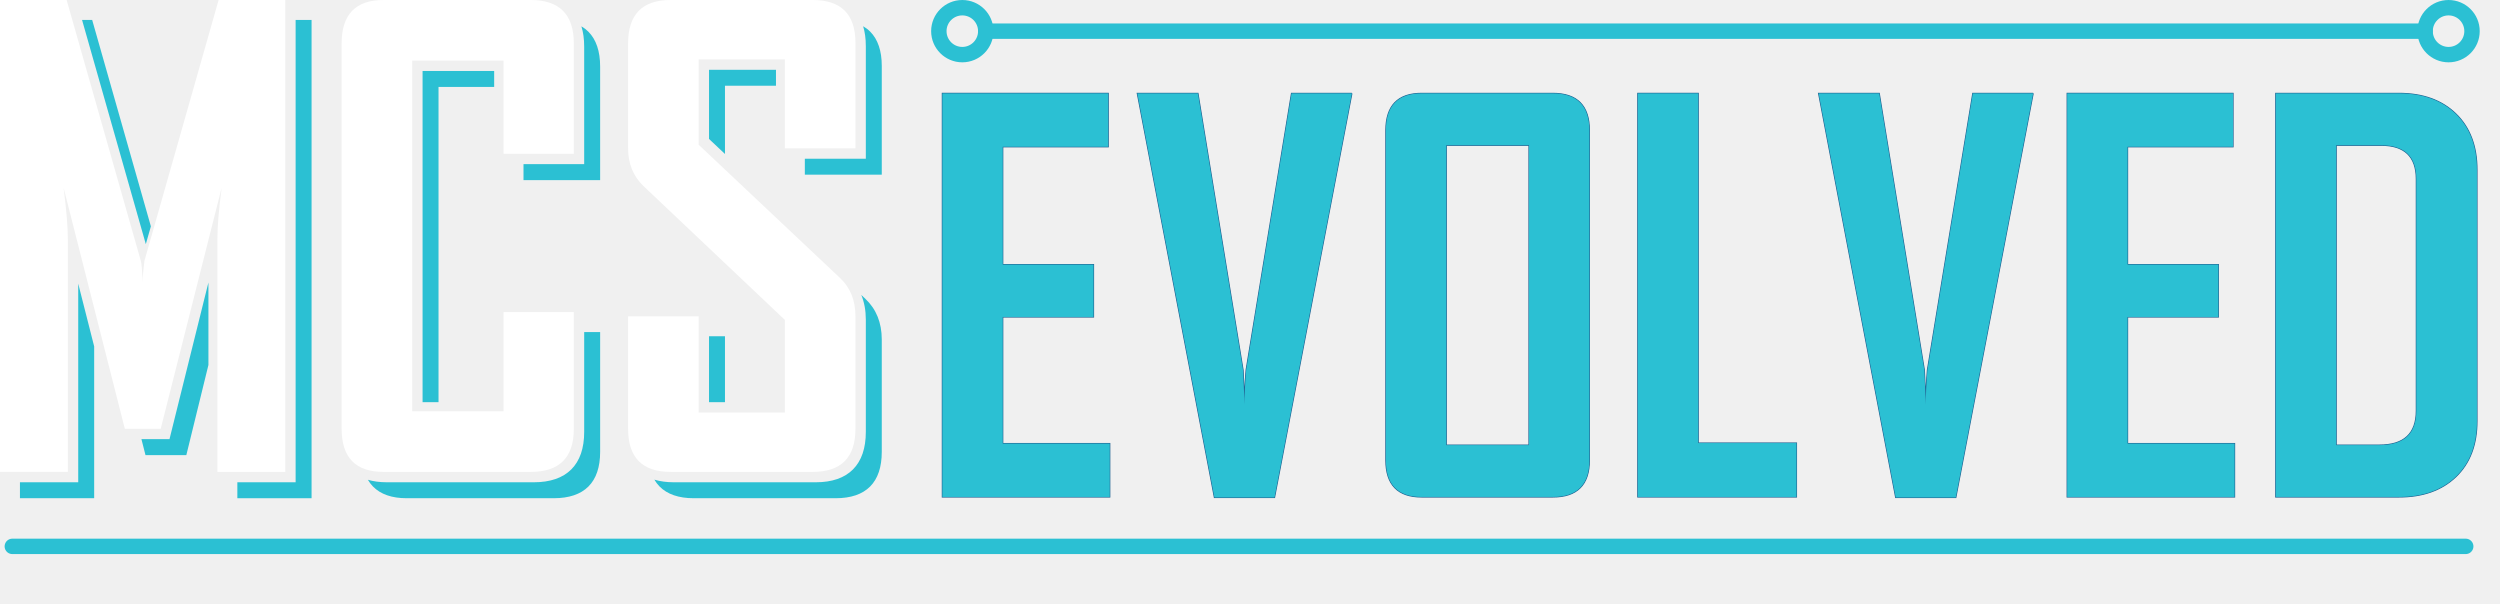
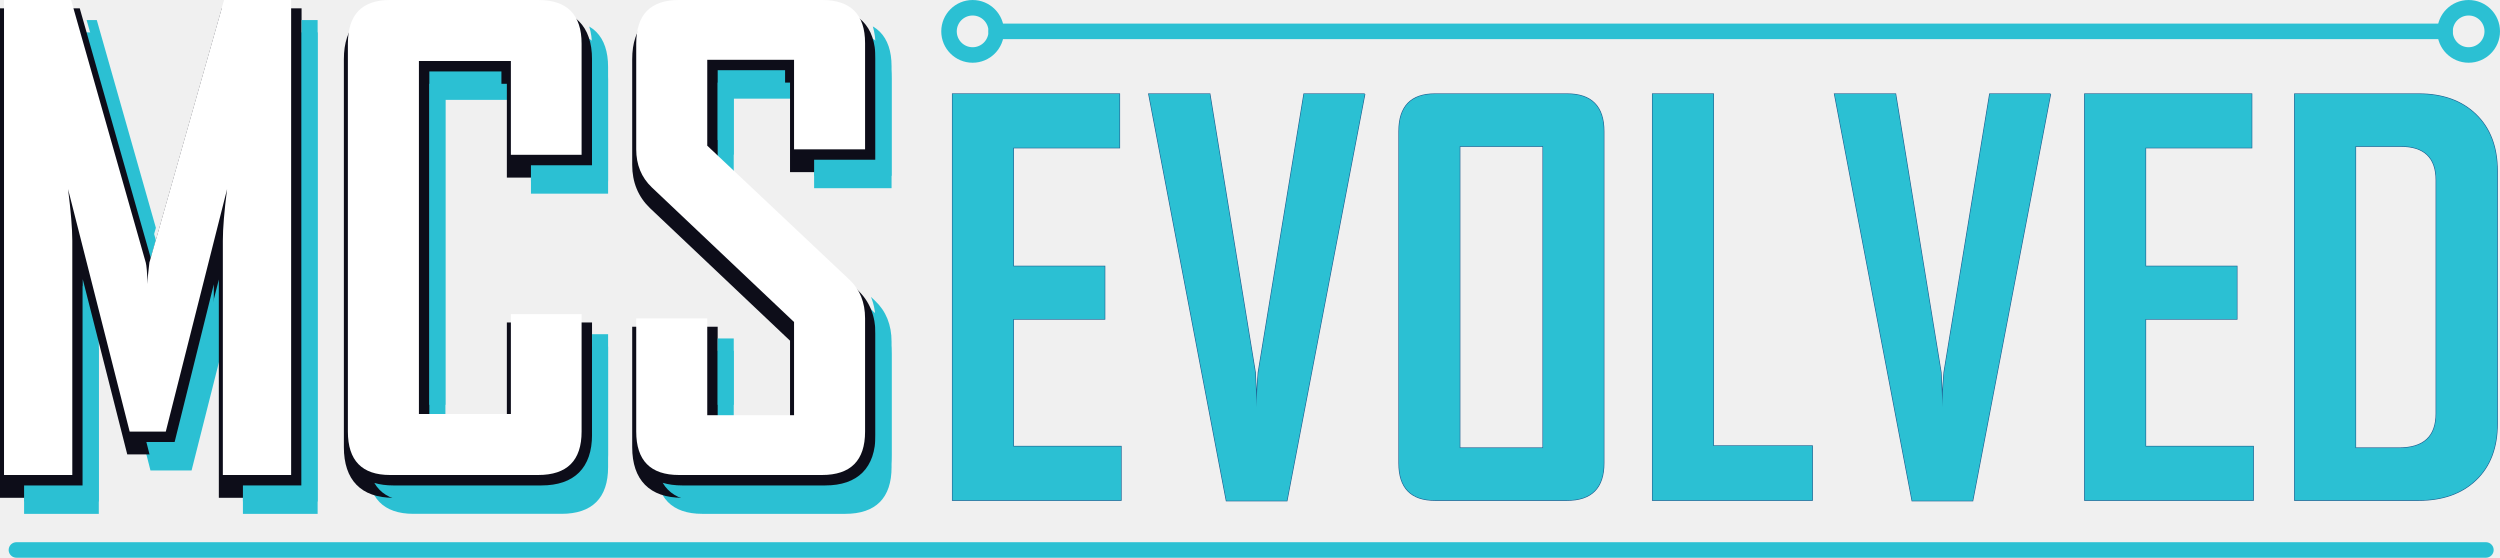
- <svg xmlns="http://www.w3.org/2000/svg" id="Layer_2" viewBox="0 0 3134.17 756.33">
+ <svg xmlns="http://www.w3.org/2000/svg" id="Layer_2" viewBox="0 0 3113.75 694.63">
  <g id="Layer_2-2">
    <g>
      <g>
-         <path d="m1235.82,39.07h1804.45" style="fill:#fff; stroke:#2bc0d3; stroke-linecap:round; stroke-linejoin:round; stroke-width:19.31px;" />
-         <circle cx="1206.41" cy="39.07" r="29.41" style="fill:none; stroke:#2bc0d3; stroke-linecap:round; stroke-linejoin:round; stroke-width:19.31px;" />
-         <circle cx="3069.68" cy="39.07" r="29.41" style="fill:none; stroke:#2bc0d3; stroke-linecap:round; stroke-linejoin:round; stroke-width:19.31px;" />
-       </g>
-       <line x1="15.44" y1="684.97" x2="3091.2" y2="684.97" style="fill:#fff; stroke:#2bc0d3; stroke-linecap:round; stroke-linejoin:round; stroke-width:19.31px;" />
-       <g>
-         <g>
-           <path d="m1391.23,623.02h-209.81V117.08h207.87v66.92h-132.22v147.74h113.8v65.63h-113.8v158.73h134.16v66.92Z" style="fill:#216292; stroke:#216292; stroke-width:1.55px;" />
-           <path d="m1694.79,117.08l-96.98,506.58h-75.32l-96.66-506.58h75.97l56.57,346.88c.43,9.92,1.08,24.36,1.94,43.32-.22-9.91.43-24.35,1.94-43.32l56.9-346.88h75.65Z" style="fill:#216292; stroke:#216292; stroke-width:1.55px;" />
-           <path d="m1992.53,576.79c0,30.82-15.31,46.23-45.91,46.23h-164.23c-29.96,0-44.94-15.41-44.94-46.23V163.63c0-31.04,14.98-46.55,44.94-46.55h164.23c30.6,0,45.91,15.52,45.91,46.55v413.15Zm-75.65-18.75V182.06h-103.77v375.98h103.77Z" style="fill:#216292; stroke:#216292; stroke-width:1.55px;" />
-           <path d="m2252.13,623.02h-198.82V117.08h75.65v438.37h123.17v67.57Z" style="fill:#216292; stroke:#216292; stroke-width:1.55px;" />
-           <path d="m2548.9,117.08l-96.98,506.58h-75.32l-96.66-506.58h75.97l56.57,346.88c.43,9.92,1.08,24.36,1.94,43.32-.22-9.91.43-24.35,1.94-43.32l56.9-346.88h75.65Z" style="fill:#216292; stroke:#216292; stroke-width:1.55px;" />
-           <path d="m2801.39,623.02h-209.81V117.08h207.87v66.92h-132.22v147.74h113.8v65.63h-113.8v158.73h134.16v66.92Z" style="fill:#216292; stroke:#216292; stroke-width:1.55px;" />
-           <path d="m3105.27,527.65c0,29.74-8.84,53.07-26.51,69.99-17.67,16.92-41.49,25.38-71.45,25.38h-154.21V117.08h154.21c29.95,0,53.77,8.57,71.45,25.7,17.67,17.13,26.51,40.57,26.51,70.31v314.55Zm-75.97-12.61V224.41c0-28.23-14.76-42.35-44.29-42.35h-56.25v375.98h54.31c30.82,0,46.23-14.33,46.23-43Z" style="fill:#216292; stroke:#216292; stroke-width:1.55px;" />
-         </g>
-         <g>
-           <path d="m1391.23,623.02h-209.81V117.08h207.87v66.92h-132.22v147.74h113.8v65.63h-113.8v158.73h134.16v66.92Z" style="fill:#2bc0d3;" />
-           <path d="m1694.79,117.08l-96.98,506.58h-75.32l-96.66-506.58h75.97l56.57,346.88c.43,9.92,1.08,24.36,1.94,43.32-.22-9.91.43-24.35,1.94-43.32l56.9-346.88h75.65Z" style="fill:#2bc0d3;" />
-           <path d="m1992.53,576.79c0,30.82-15.31,46.23-45.91,46.23h-164.23c-29.96,0-44.94-15.41-44.94-46.23V163.63c0-31.04,14.98-46.55,44.94-46.55h164.23c30.6,0,45.91,15.52,45.91,46.55v413.15Zm-75.65-18.75V182.06h-103.77v375.98h103.77Z" style="fill:#2bc0d3;" />
-           <path d="m2252.13,623.02h-198.82V117.08h75.65v438.37h123.17v67.57Z" style="fill:#2bc0d3;" />
-           <path d="m2548.9,117.08l-96.98,506.58h-75.32l-96.66-506.58h75.97l56.57,346.88c.43,9.92,1.08,24.36,1.94,43.32-.22-9.91.43-24.35,1.94-43.32l56.9-346.88h75.65Z" style="fill:#2bc0d3;" />
-           <path d="m2801.39,623.02h-209.81V117.08h207.87v66.92h-132.22v147.74h113.8v65.63h-113.8v158.73h134.16v66.92Z" style="fill:#2bc0d3;" />
-           <path d="m3105.27,527.65c0,29.74-8.84,53.07-26.51,69.99-17.67,16.92-41.49,25.38-71.45,25.38h-154.21V117.08h154.21c29.95,0,53.77,8.57,71.45,25.7,17.67,17.13,26.51,40.57,26.51,70.31v314.55Zm-75.97-12.61V224.41c0-28.23-14.76-42.35-44.29-42.35h-56.25v375.98h54.31c30.82,0,46.23-14.33,46.23-43Z" style="fill:#2bc0d3;" />
-         </g>
+         <path d="m212.81,364.73L120.56,40.39H30v599.61h93.06v-295.83c0-3.83-.12-8.11-.35-12.83l64.69,254.61h51.21l64.27-254.23c-.21,4.52-.32,8.67-.32,12.45v295.83h93.06V40.39h-90.56l-92.24,324.34Z" style="fill:#2bc0d3;" />
+         <path d="m699.32,40.39h-184.48c-18.56,0-32.79,4.99-42.29,14.83-9.46,9.8-14.26,24.47-14.26,43.6v483.11c0,19.01,4.8,33.59,14.27,43.33,9.5,9.77,23.72,14.72,42.28,14.72h184.48c19.03,0,33.63-4.94,43.37-14.68,9.75-9.74,14.69-24.34,14.69-43.37v-150.3h-96.08v124.37h-106.54V124.37h106.54v116.81h96.08V98.82c0-19.15-4.94-33.84-14.68-43.65-9.75-9.81-24.34-14.79-43.38-14.79Z" style="fill:#2bc0d3;" />
+         <path d="m1110.45,234.38V98.07c0-18.91-4.91-33.4-14.59-43.09s-24.18-14.59-43.09-14.59h-178.05c-18.8,0-33.21,4.98-42.83,14.81-9.6,9.8-14.47,24.48-14.47,43.63v131.55c0,20.2,6.9,37.07,20.53,50.16l176.04,166.66v110.33h-100.11v-120.59h-96.46v145c0,19.02,4.87,33.61,14.48,43.35,9.62,9.76,24.03,14.7,42.82,14.7h178.05c18.91,0,33.41-4.94,43.1-14.69,9.68-9.74,14.58-24.33,14.58-43.36v-141c0-20.96-6.91-38.1-20.54-50.92l-176.04-165.9v-101.25h100.11v111.52h96.46Z" style="fill:#2bc0d3;" />
+         <polygon points="187.81 321.45 99.34 10.39 0 10.39 0 620 103.06 620 103.06 347.7 158.5 565.94 217.49 565.94 272.56 348.15 272.56 620 375.61 620 375.61 10.39 276.27 10.39 187.81 321.45" style="fill:#0d0d19;" />
+         <path d="m674.32,10.39h-184.48c-19.97,0-35.41,5.5-45.89,16.36-10.39,10.77-15.66,26.6-15.66,47.08v483.11c0,20.36,5.28,36.11,15.68,46.82,10.47,10.78,25.91,16.24,45.86,16.24h184.48c20.41,0,36.19-5.43,46.91-16.15,10.72-10.72,16.15-26.5,16.15-46.91v-155.3h-106.08v124.37h-96.54V104.37h96.54v116.81h106.08V73.82c0-20.52-5.43-36.39-16.13-47.17-10.72-10.79-26.51-16.27-46.93-16.27Z" style="fill:#0d0d19;" />
+         <path d="m1090.45,214.38V73.07c0-20.28-5.4-35.97-16.06-46.62-10.65-10.66-26.34-16.06-46.62-16.06h-178.05c-20.19,0-35.81,5.49-46.41,16.31-10.55,10.77-15.9,26.63-15.9,47.12v131.55c0,21.61,7.42,39.69,22.09,53.79l174.48,165.18v103.18h-90.11v-120.59h-106.46v150c0,20.39,5.36,36.15,15.92,46.86,10.6,10.75,26.2,16.19,46.38,16.19h178.05c20.29,0,35.99-5.44,46.64-16.17,10.64-10.71,16.04-26.49,16.04-46.89v-141c0-22.4-7.44-40.75-22.11-54.56l-174.47-164.42v-94.1h90.11v111.52h106.46Z" style="fill:#0d0d19;" />
      </g>
      <g>
        <g>
-           <polygon points="182.81 306.06 189.15 283.75 115.56 25 102.87 25 182.81 306.06" style="fill:#2bc0d3;" />
-           <polygon points="98.06 355.59 98.06 604.61 25 604.61 25 624.61 118.06 624.61 118.06 434.31 98.06 355.59" style="fill:#2bc0d3;" />
-           <polygon points="261.29 354.12 212.49 550.55 177.31 550.55 182.39 570.55 233.6 570.55 261.29 457.6 261.29 354.12" style="fill:#2bc0d3;" />
-           <polygon points="370.61 25 370.61 604.61 297.56 604.61 297.56 624.61 390.61 624.61 390.61 25 370.61 25" style="fill:#2bc0d3;" />
+           <path d="m1240.82,39.07h1804.45" style="fill:#fff; stroke:#2bc0d3; stroke-linecap:round; stroke-linejoin:round; stroke-width:19.31px;" />
+           <circle cx="1211.41" cy="39.07" r="29.41" style="fill:none; stroke:#2bc0d3; stroke-linecap:round; stroke-linejoin:round; stroke-width:19.31px;" />
+           <circle cx="3074.68" cy="39.07" r="29.41" style="fill:none; stroke:#2bc0d3; stroke-linecap:round; stroke-linejoin:round; stroke-width:19.31px;" />
+         </g>
+         <line x1="20.44" y1="684.97" x2="3096.2" y2="684.97" style="fill:#fff; stroke:#2bc0d3; stroke-linecap:round; stroke-linejoin:round; stroke-width:19.31px;" />
+         <g>
+           <g>
+             <path d="m1396.23,623.02h-209.81V117.08h207.87v66.92h-132.22v147.74h113.8v65.63h-113.8v158.73h134.16v66.92Z" style="fill:#216292; stroke:#216292; stroke-width:1.55px;" />
+             <path d="m1699.79,117.08l-96.98,506.58h-75.32l-96.66-506.58h75.97l56.57,346.88c.43,9.92,1.08,24.36,1.94,43.32-.22-9.91.43-24.35,1.94-43.32l56.9-346.88h75.65Z" style="fill:#216292; stroke:#216292; stroke-width:1.55px;" />
+             <path d="m1997.53,576.79c0,30.82-15.31,46.23-45.91,46.23h-164.23c-29.96,0-44.94-15.41-44.94-46.23V163.63c0-31.04,14.98-46.55,44.94-46.55h164.23c30.6,0,45.91,15.52,45.91,46.55v413.15Zm-75.65-18.75V182.06h-103.77v375.98h103.77Z" style="fill:#216292; stroke:#216292; stroke-width:1.55px;" />
+             <path d="m2257.13,623.02h-198.82V117.08h75.65v438.37h123.17v67.57Z" style="fill:#216292; stroke:#216292; stroke-width:1.55px;" />
+             <path d="m2553.9,117.08l-96.98,506.58h-75.32l-96.66-506.58h75.97l56.57,346.88c.43,9.92,1.08,24.36,1.94,43.32-.22-9.91.43-24.35,1.94-43.32l56.9-346.88h75.65Z" style="fill:#216292; stroke:#216292; stroke-width:1.55px;" />
+             <path d="m2806.39,623.02h-209.81V117.08h207.87v66.92h-132.22v147.74h113.8v65.63h-113.8v158.73h134.16v66.92Z" style="fill:#216292; stroke:#216292; stroke-width:1.55px;" />
+             <path d="m3110.27,527.65c0,29.74-8.84,53.07-26.51,69.99-17.67,16.92-41.49,25.38-71.45,25.38h-154.21V117.08h154.21c29.95,0,53.77,8.57,71.45,25.7,17.67,17.13,26.51,40.57,26.51,70.31v314.55Zm-75.97-12.61V224.41c0-28.23-14.76-42.35-44.29-42.35h-56.25v375.98h54.31c30.82,0,46.23-14.33,46.23-43Z" style="fill:#216292; stroke:#216292; stroke-width:1.55px;" />
+           </g>
+           <g>
+             <path d="m1396.23,623.02h-209.81V117.08h207.87v66.92h-132.22v147.74h113.8v65.63h-113.8v158.73h134.16v66.92Z" style="fill:#2bc0d3;" />
+             <path d="m1699.79,117.08l-96.98,506.58h-75.32l-96.66-506.58h75.97l56.57,346.88c.43,9.92,1.08,24.36,1.94,43.32-.22-9.91.43-24.35,1.94-43.32l56.9-346.88h75.65Z" style="fill:#2bc0d3;" />
+             <path d="m1997.53,576.79c0,30.82-15.31,46.23-45.91,46.23h-164.23c-29.96,0-44.94-15.41-44.94-46.23V163.63c0-31.04,14.98-46.55,44.94-46.55h164.23c30.6,0,45.91,15.52,45.91,46.55v413.15Zm-75.65-18.75V182.06h-103.77v375.98h103.77Z" style="fill:#2bc0d3;" />
+             <path d="m2257.13,623.02h-198.82V117.08h75.65v438.37h123.17v67.57Z" style="fill:#2bc0d3;" />
+             <path d="m2553.9,117.08l-96.98,506.58h-75.32l-96.66-506.58h75.97l56.57,346.88c.43,9.92,1.08,24.36,1.94,43.32-.22-9.91.43-24.35,1.94-43.32l56.9-346.88h75.65Z" style="fill:#2bc0d3;" />
+             <path d="m2806.39,623.02h-209.81V117.08h207.87v66.92h-132.22v147.74h113.8v65.63h-113.8v158.73h134.16v66.92Z" style="fill:#2bc0d3;" />
+             <path d="m3110.27,527.65c0,29.74-8.84,53.07-26.51,69.99-17.67,16.92-41.49,25.38-71.45,25.38h-154.21V117.08h154.21c29.95,0,53.77,8.57,71.45,25.7,17.67,17.13,26.51,40.57,26.51,70.31v314.55Zm-75.97-12.61V224.41c0-28.23-14.76-42.35-44.29-42.35h-56.25v375.98h54.31c30.82,0,46.23-14.33,46.23-43Z" style="fill:#2bc0d3;" />
+           </g>
        </g>
        <g>
-           <polygon points="529.76 88.98 529.76 504.19 549.76 504.19 549.76 108.98 619.52 108.98 619.52 88.98 529.76 88.98" style="fill:#2bc0d3;" />
-           <path d="m732.38,541.55c0,20.41-5.43,36.19-16.15,46.91-10.72,10.72-26.5,16.15-46.91,16.15h-184.48c-8.76,0-16.64-1.05-23.62-3.14,1.81,3.12,3.92,5.93,6.34,8.42,9.5,9.77,23.72,14.72,42.28,14.72h184.48c19.03,0,33.63-4.94,43.37-14.68,9.75-9.74,14.69-24.34,14.69-43.37v-150.3h-20v125.3Z" style="fill:#2bc0d3;" />
-           <path d="m737.7,39.79c-2.59-2.61-5.54-4.87-8.81-6.79,2.31,7.46,3.48,15.94,3.48,25.44v147.36h-76.08v20h96.08V83.44c0-19.15-4.94-33.84-14.68-43.65Z" style="fill:#2bc0d3;" />
+           <g>
+             <polygon points="187.81 306.06 194.15 283.75 120.56 25 107.87 25 187.81 306.06" style="fill:#2bc0d3;" />
+             <polygon points="103.06 355.59 103.06 604.61 30 604.61 30 624.61 123.06 624.61 123.06 434.31 103.06 355.59" style="fill:#2bc0d3;" />
+             <polygon points="266.29 354.12 217.49 550.55 182.31 550.55 187.39 570.55 238.6 570.55 266.29 457.6 266.29 354.12" style="fill:#2bc0d3;" />
+             <polygon points="375.61 25 375.61 604.61 302.56 604.61 302.56 624.61 395.61 624.61 395.61 25 375.61 25" style="fill:#2bc0d3;" />
+           </g>
+           <g>
+             <polygon points="534.76 88.98 534.76 504.19 554.76 504.19 554.76 108.98 624.52 108.98 624.52 88.98 534.76 88.98" style="fill:#2bc0d3;" />
+             <path d="m737.38,541.55c0,20.41-5.43,36.19-16.15,46.91-10.72,10.72-26.5,16.15-46.91,16.15h-184.48c-8.76,0-16.64-1.05-23.62-3.14,1.81,3.12,3.92,5.93,6.34,8.42,9.5,9.77,23.72,14.72,42.28,14.72h184.48c19.03,0,33.63-4.94,43.37-14.68,9.75-9.74,14.69-24.34,14.69-43.37v-150.3h-20v125.3Z" style="fill:#2bc0d3;" />
+             <path d="m742.7,39.79c-2.59-2.61-5.54-4.87-8.81-6.79,2.31,7.46,3.48,15.94,3.48,25.44v147.36h-76.08v20h96.08V83.44c0-19.15-4.94-33.84-14.68-43.65Z" style="fill:#2bc0d3;" />
+           </g>
+           <g>
+             <rect x="893.88" y="421.55" width="20" height="82.65" style="fill:#2bc0d3;" />
+             <polygon points="893.88 87.47 893.88 174.19 913.88 193.04 913.88 107.47 977.82 107.47 977.82 87.47 893.88 87.47" style="fill:#2bc0d3;" />
+             <path d="m1089.92,374.63l-5.13-4.83c3.76,9.18,5.66,19.45,5.66,30.75v141c0,20.4-5.4,36.17-16.04,46.89-10.66,10.73-26.35,16.17-46.64,16.17h-178.05c-9.05,0-17.17-1.1-24.35-3.28,1.85,3.18,4.02,6.05,6.52,8.58,9.62,9.76,24.03,14.7,42.82,14.7h178.05c18.91,0,33.41-4.94,43.1-14.69,9.68-9.74,14.58-24.33,14.58-43.36v-141c0-20.96-6.91-38.1-20.54-50.92Z" style="fill:#2bc0d3;" />
+             <path d="m1095.86,39.59c-2.58-2.58-5.51-4.81-8.77-6.71,2.23,7.29,3.36,15.56,3.36,24.8v141.31h-76.46v20h96.46V82.68c0-18.91-4.91-33.4-14.59-43.09Z" style="fill:#2bc0d3;" />
+           </g>
        </g>
        <g>
-           <rect x="888.88" y="421.55" width="20" height="82.65" style="fill:#2bc0d3;" />
-           <polygon points="888.88 87.47 888.88 174.19 908.88 193.04 908.88 107.47 972.82 107.47 972.82 87.47 888.88 87.47" style="fill:#2bc0d3;" />
-           <path d="m1084.92,374.63l-5.13-4.83c3.76,9.18,5.66,19.45,5.66,30.75v141c0,20.4-5.4,36.17-16.04,46.89-10.66,10.73-26.35,16.17-46.64,16.17h-178.05c-9.05,0-17.17-1.1-24.35-3.28,1.85,3.18,4.02,6.05,6.52,8.58,9.62,9.76,24.03,14.7,42.82,14.7h178.05c18.91,0,33.41-4.94,43.1-14.69,9.68-9.74,14.58-24.33,14.58-43.36v-141c0-20.96-6.91-38.1-20.54-50.92Z" style="fill:#2bc0d3;" />
-           <path d="m1090.86,39.59c-2.58-2.58-5.51-4.81-8.77-6.71,2.23,7.29,3.36,15.56,3.36,24.8v141.31h-76.46v20h96.46V82.68c0-18.91-4.91-33.4-14.59-43.09Z" style="fill:#2bc0d3;" />
+           <path d="m362.61,591.61h-85.06v-291.83c0-15.37,1.76-36.79,5.29-64.26l-76.36,302.04h-44.98L84.76,235.51c3.53,27.97,5.29,49.4,5.29,64.26v291.83H5V0h83.54l92.99,326.99c1,3.53,1.76,12.47,2.27,26.84,0-6.3.76-15.24,2.27-26.84L279.07,0h83.54v591.61Z" style="fill:#fff;" />
+           <path d="m724.38,537.55c0,36.04-18.02,54.06-54.06,54.06h-184.48c-35.03,0-52.55-18.02-52.55-54.06V54.44c0-36.29,17.51-54.44,52.55-54.44h184.48c36.04,0,54.06,18.15,54.06,54.44v138.36h-88.08v-116.81h-114.54v439.64h114.54v-124.37h88.08v146.3Z" style="fill:#fff;" />
+           <path d="m1077.45,537.55c0,36.04-17.9,54.06-53.68,54.06h-178.05c-35.53,0-53.3-18.02-53.3-54.06v-141h88.46v120.59h108.11v-116.05l-177.29-167.84c-12.85-12.35-19.28-28.1-19.28-47.25V54.44c0-36.29,17.77-54.44,53.3-54.44h178.05c35.78,0,53.68,17.9,53.68,53.68v132.31h-88.46v-111.52h-108.11v106.98l177.29,167.09c12.85,12.1,19.28,28.1,19.28,48.01v141Z" style="fill:#fff;" />
        </g>
-       </g>
-       <g>
-         <path d="m357.61,591.61h-85.06v-291.83c0-15.37,1.76-36.79,5.29-64.26l-76.36,302.04h-44.98L79.76,235.51c3.53,27.97,5.29,49.4,5.29,64.26v291.83H0V0h83.54l92.99,326.99c1,3.53,1.76,12.47,2.27,26.84,0-6.3.76-15.24,2.27-26.84L274.07,0h83.54v591.61Z" style="fill:#fff;" />
-         <path d="m719.38,537.55c0,36.04-18.02,54.06-54.06,54.06h-184.48c-35.03,0-52.55-18.02-52.55-54.06V54.44c0-36.29,17.51-54.44,52.55-54.44h184.48c36.04,0,54.06,18.15,54.06,54.44v138.36h-88.08v-116.81h-114.54v439.64h114.54v-124.37h88.08v146.3Z" style="fill:#fff;" />
-         <path d="m1072.45,537.55c0,36.04-17.9,54.06-53.68,54.06h-178.05c-35.53,0-53.3-18.02-53.3-54.06v-141h88.46v120.59h108.11v-116.05l-177.29-167.84c-12.85-12.35-19.28-28.1-19.28-47.25V54.44c0-36.29,17.77-54.44,53.3-54.44h178.05c35.78,0,53.68,17.9,53.68,53.68v132.31h-88.46v-111.52h-108.11v106.98l177.29,167.09c12.85,12.1,19.28,28.1,19.28,48.01v141Z" style="fill:#fff;" />
      </g>
    </g>
  </g>
</svg>
